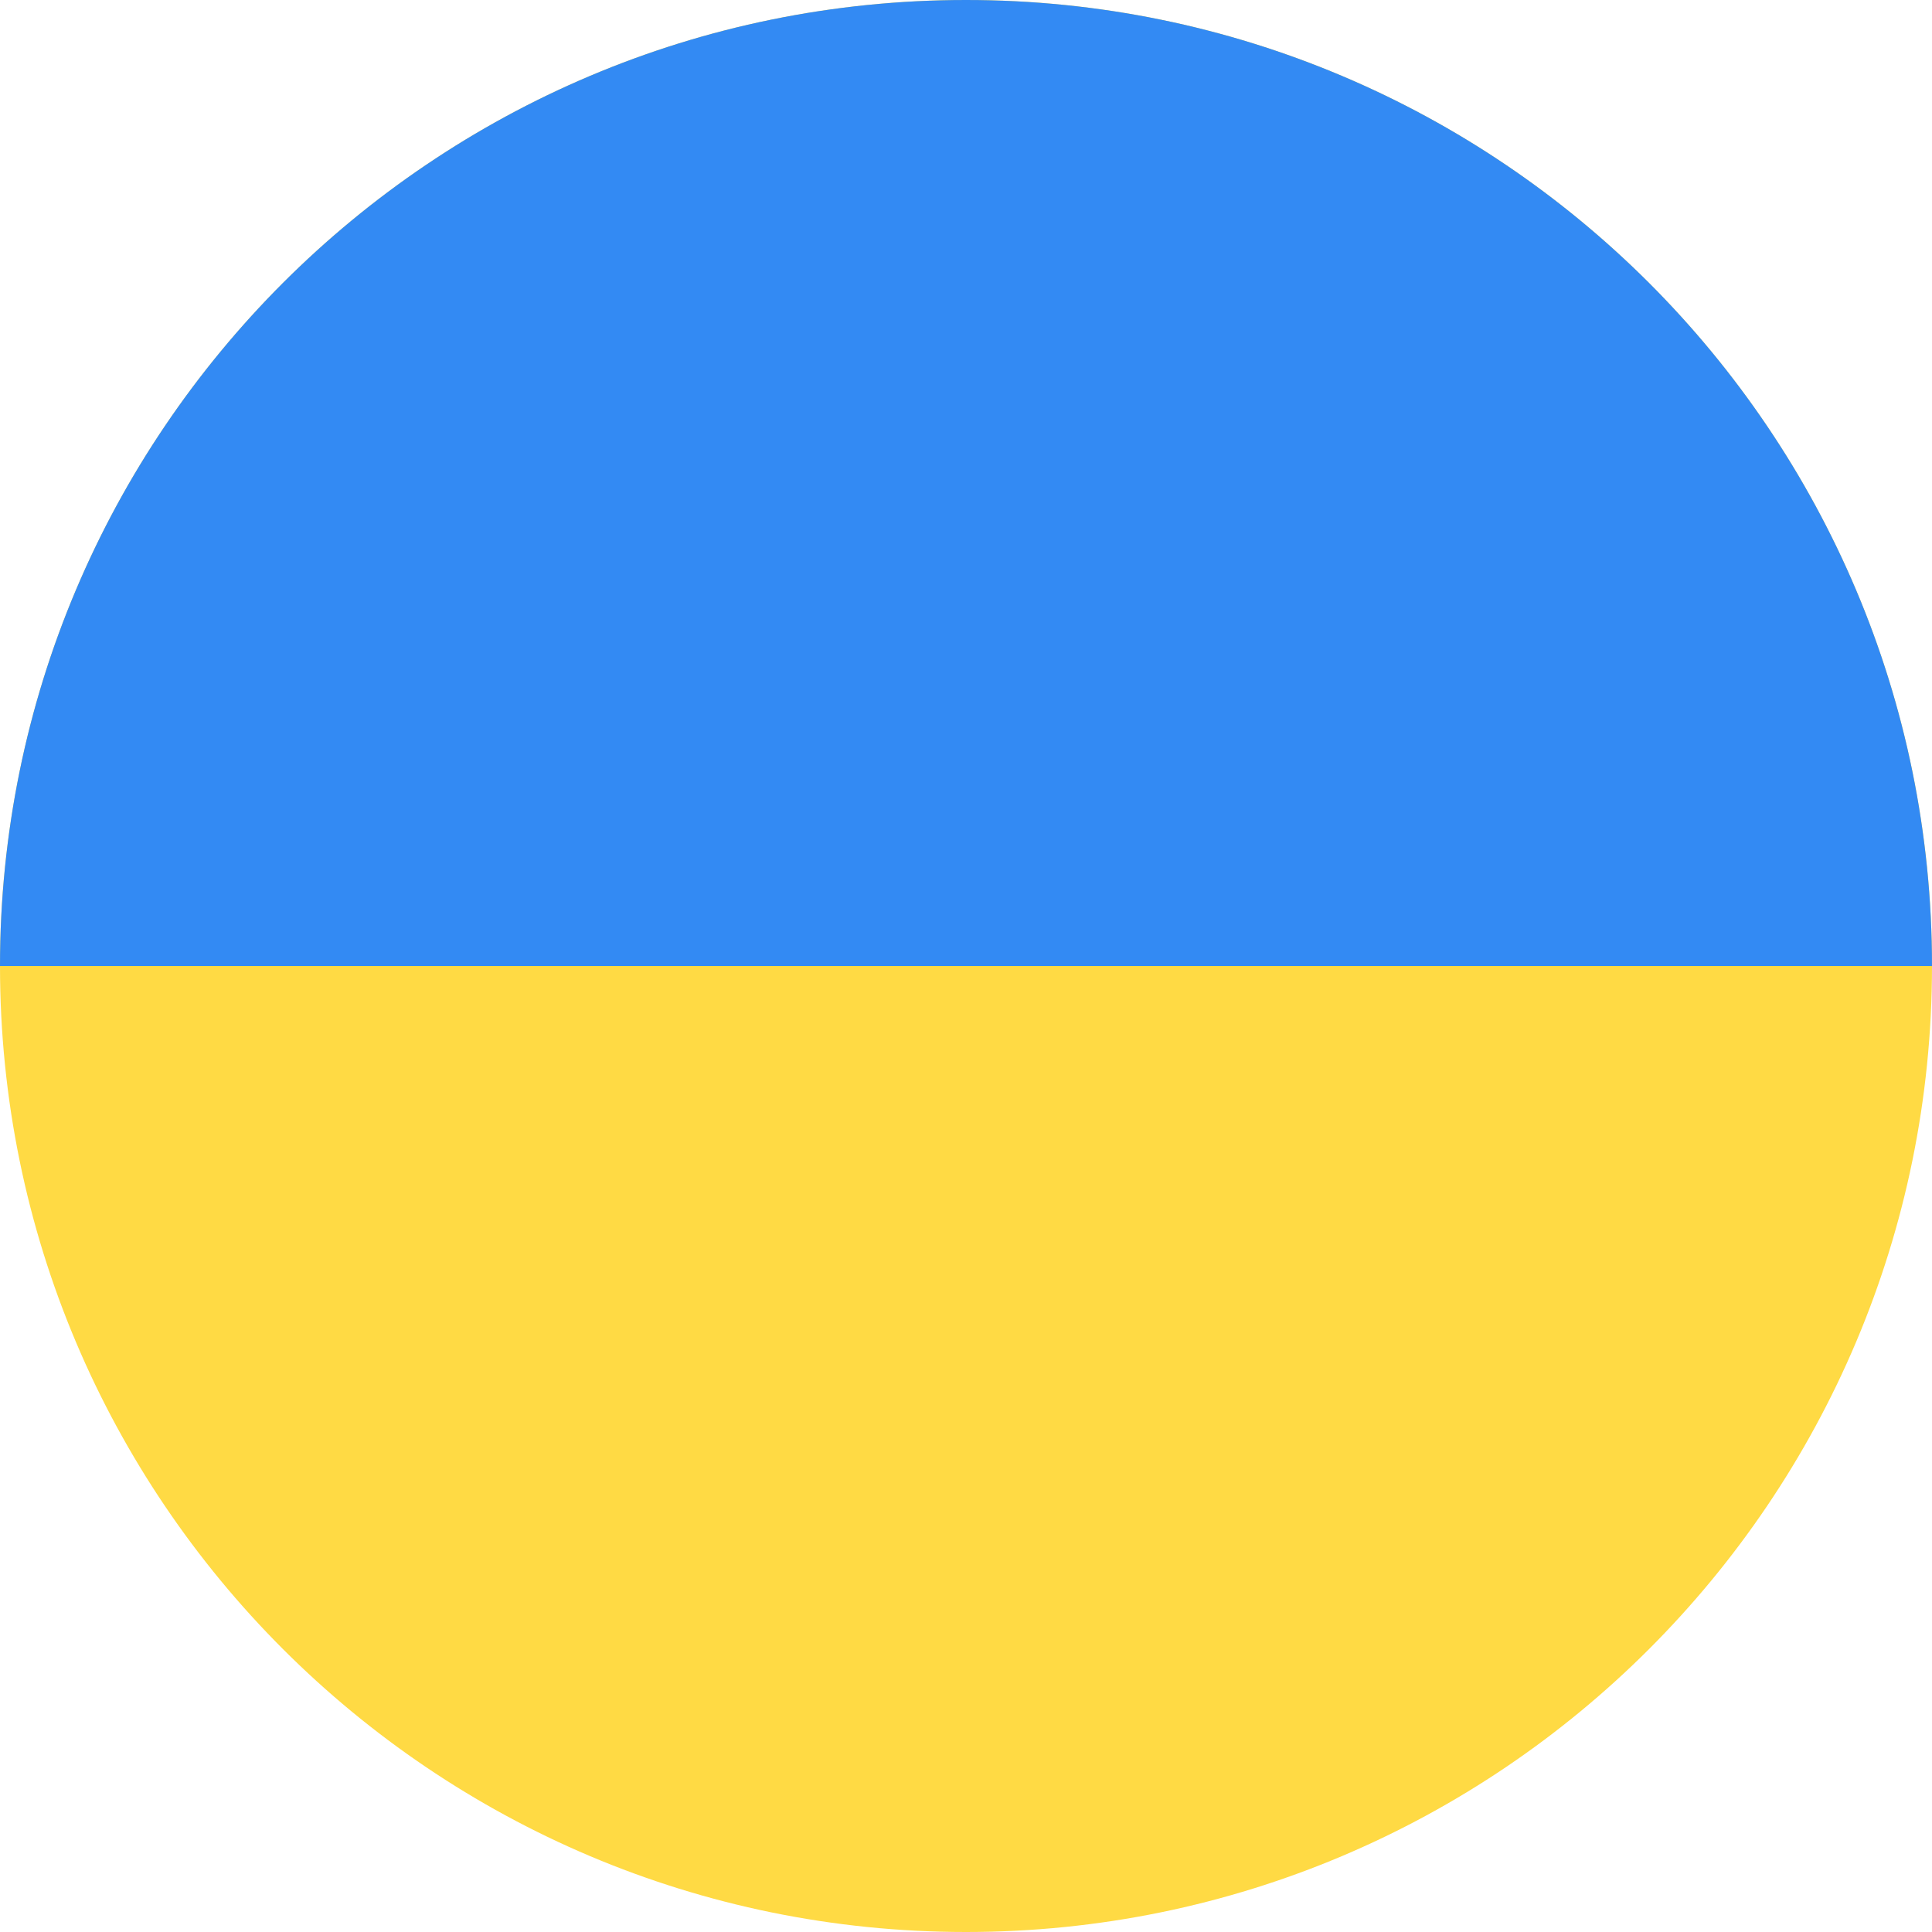
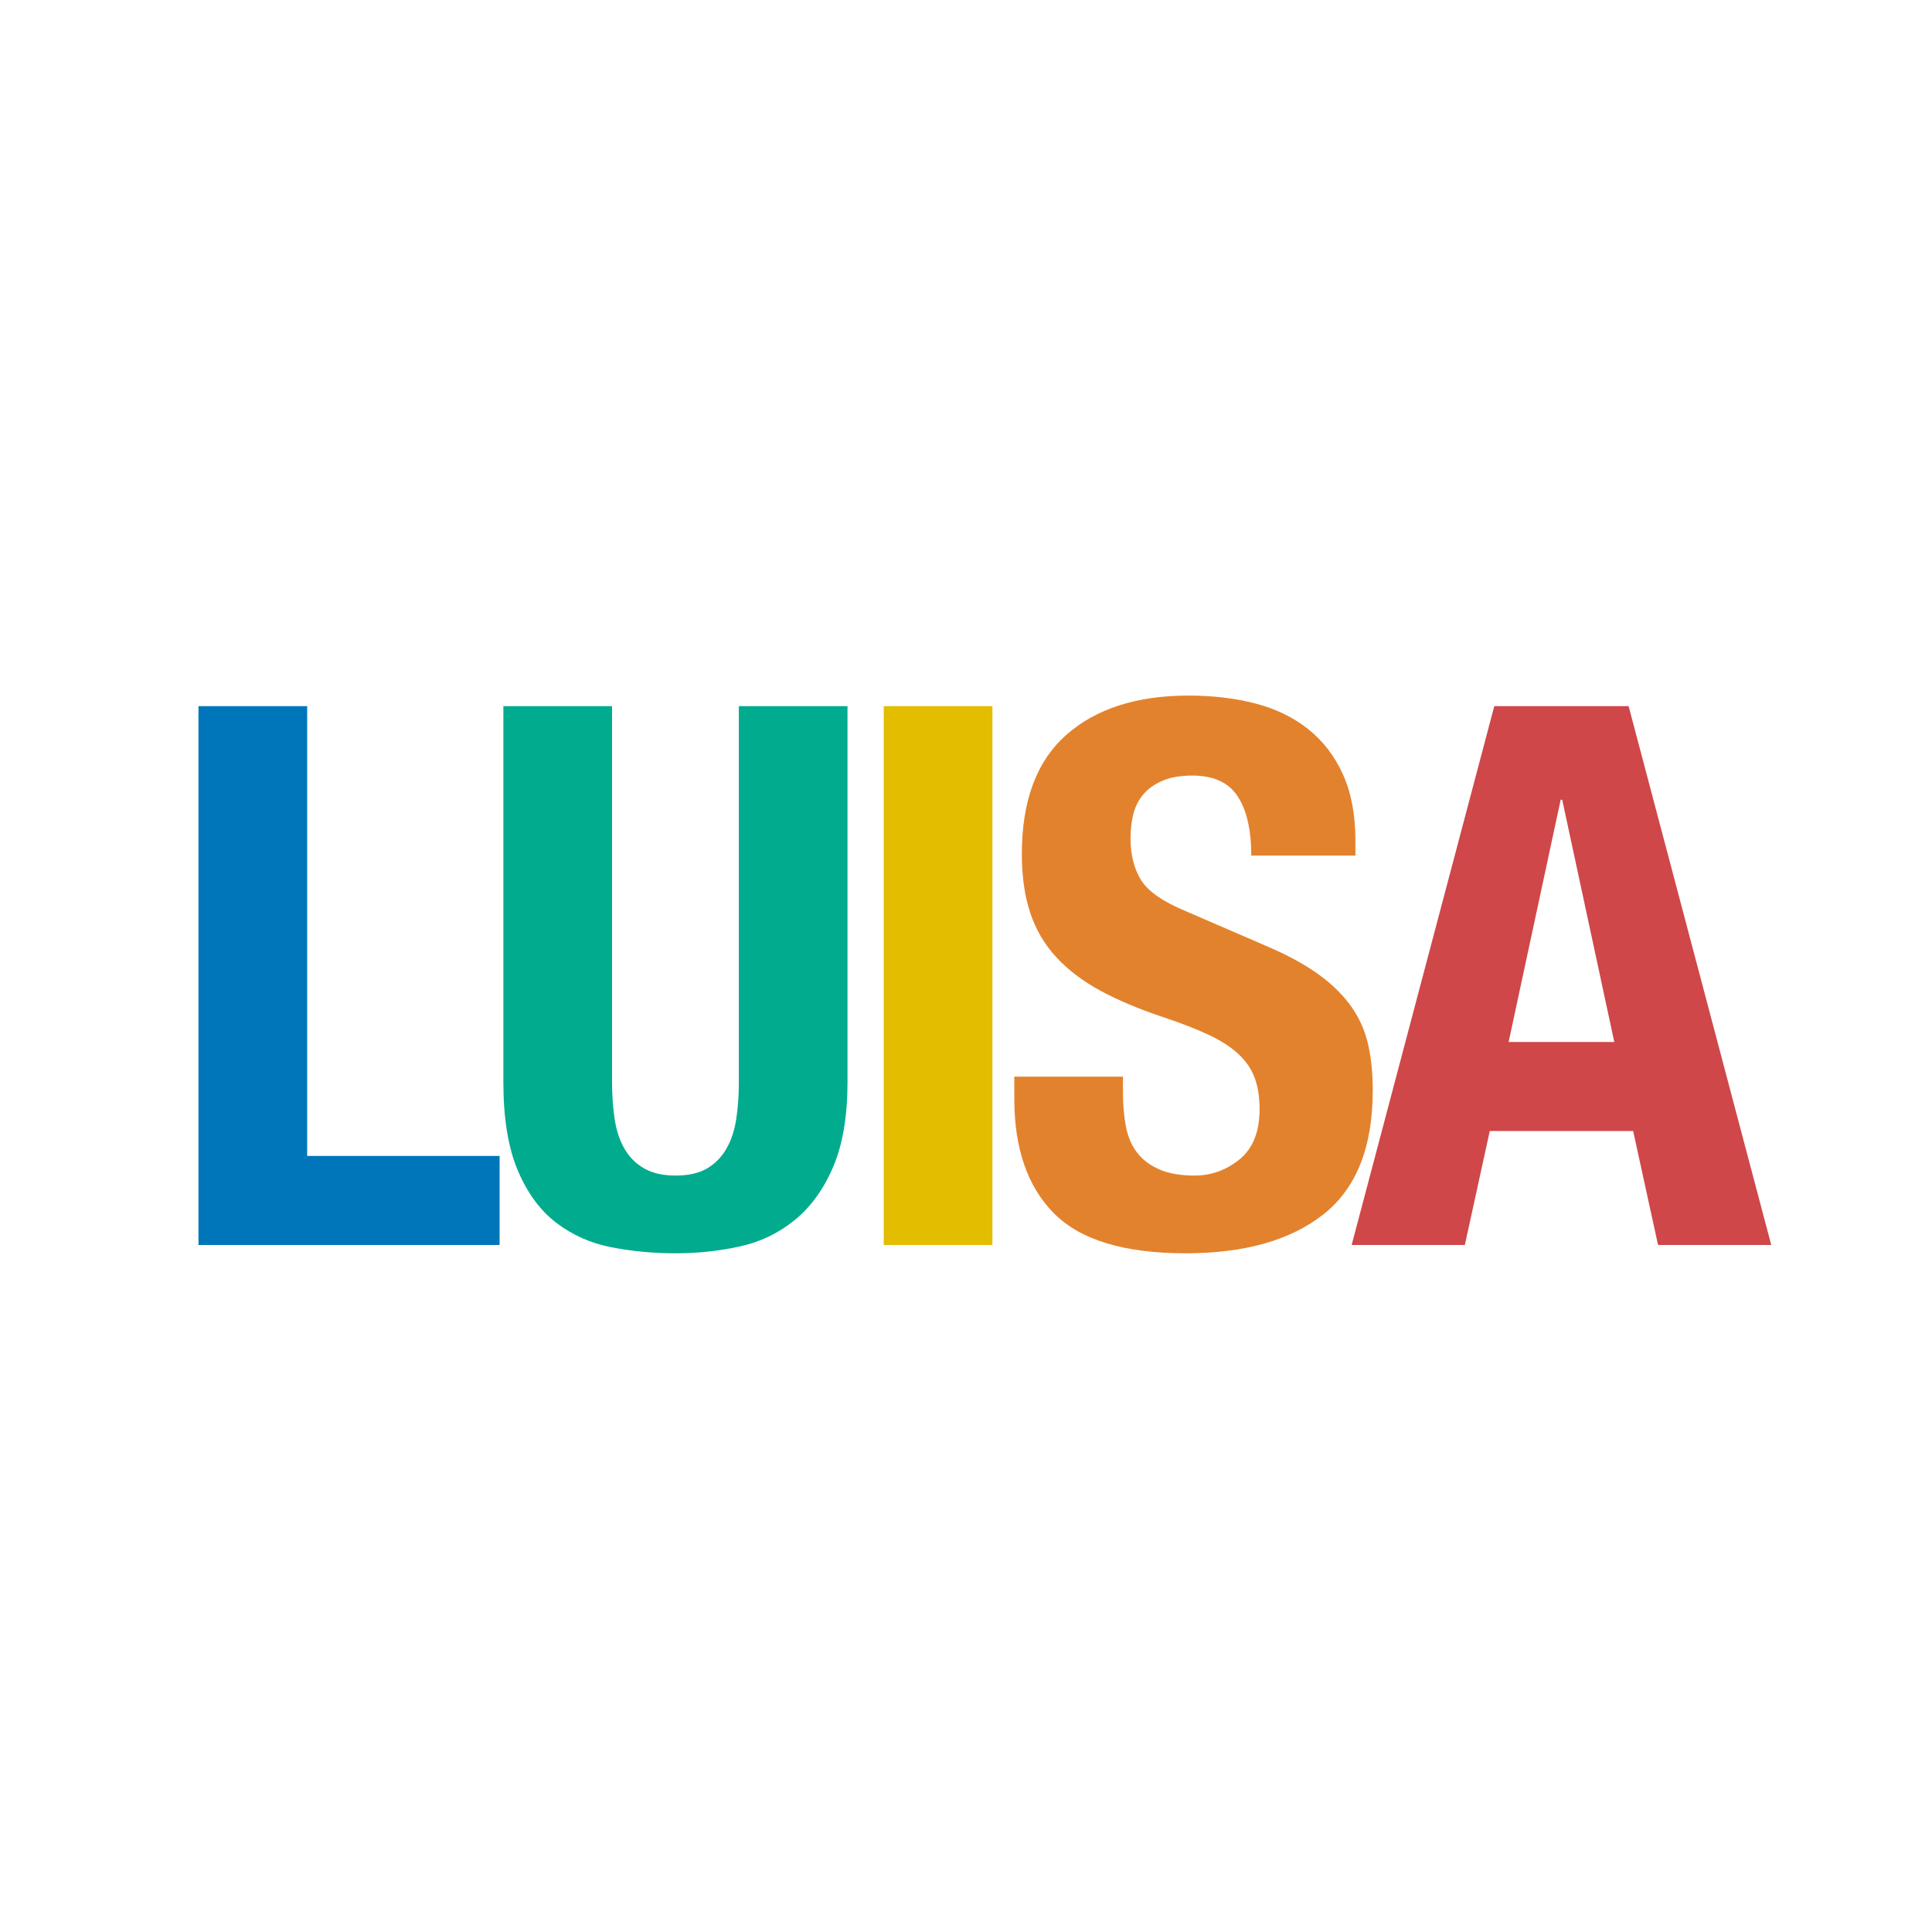
- <svg xmlns="http://www.w3.org/2000/svg" version="1.1" id="Layer_1" x="0px" y="0px" viewBox="0 0 512 512" style="enable-background:new 0 0 512 512;" xml:space="preserve">
-   <circle style="fill:#FFDA44;" cx="256" cy="256" r="256" />
-   <path style="fill:#338AF3;" d="M0,256C0,114.616,114.616,0,256,0s256,114.616,256,256" />
-   <g>
- </g>
-   <g>
- </g>
-   <g>
- </g>
-   <g>
- </g>
-   <g>
- </g>
-   <g>
- </g>
-   <g>
- </g>
-   <g>
- </g>
-   <g>
- </g>
-   <g>
- </g>
-   <g>
- </g>
-   <g>
- </g>
-   <g>
- </g>
-   <g>
- </g>
-   <g>
- </g>
+ <svg xmlns="http://www.w3.org/2000/svg" xmlns:xlink="http://www.w3.org/1999/xlink" width="2048pt" height="2048pt" viewBox="0 0 2048 2048" version="1.1">
+   <defs>
+     <g>
+       <symbol overflow="visible" id="glyph0-0">
+         <path style="stroke:none;" d="M 353.594 -6.406 L 46.406 -6.406 L 46.406 -403.203 L 353.594 -403.203 Z M 40 -409.594 L 40 0 L 360 0 L 360 -409.594 Z M 40 -409.594 " />
+       </symbol>
+       <symbol overflow="visible" id="glyph0-1">
+         <path style="stroke:none;" d="M 40 0 L 359.203 0 L 359.203 -94.406 L 155.203 -94.406 L 155.203 -571.203 L 40 -571.203 Z M 40 0 " />
+       </symbol>
+       <symbol overflow="visible" id="glyph0-2">
+         <path style="stroke:none;" d="M 148 -571.203 L 32.797 -571.203 L 32.797 -172.797 C 32.797 -134.398 37.863 -103.203 48 -79.203 C 58.133 -55.203 71.734 -36.664 88.797 -23.594 C 105.867 -10.531 125.336 -1.867 147.203 2.391 C 169.066 6.66 191.734 8.797 215.203 8.797 C 238.672 8.797 261.336 6.395 283.203 1.594 C 305.066 -3.195 324.531 -12.523 341.594 -26.391 C 358.664 -40.266 372.266 -59.066 382.391 -82.797 C 392.523 -106.535 397.594 -136.535 397.594 -172.797 L 397.594 -571.203 L 282.406 -571.203 L 282.406 -172.797 C 282.406 -158.398 281.469 -145.203 279.594 -133.203 C 277.727 -121.203 274.258 -110.801 269.188 -102 C 264.125 -93.195 257.328 -86.258 248.797 -81.188 C 240.266 -76.125 229.066 -73.594 215.203 -73.594 C 201.867 -73.594 190.801 -76.125 182 -81.188 C 173.195 -86.258 166.258 -93.195 161.188 -102 C 156.125 -110.801 152.66 -121.203 150.797 -133.203 C 148.93 -145.203 148 -158.398 148 -172.797 Z M 148 -571.203 " />
+       </symbol>
+       <symbol overflow="visible" id="glyph0-3">
+         <path style="stroke:none;" d="M 45.594 0 L 160.797 0 L 160.797 -571.203 L 45.594 -571.203 Z M 45.594 0 " />
+       </symbol>
+       <symbol overflow="visible" id="glyph0-4">
+         <path style="stroke:none;" d="M 132.797 -178.406 L 17.594 -178.406 L 17.594 -155.203 C 17.594 -102.398 31.594 -61.863 59.594 -33.594 C 87.594 -5.332 134.129 8.797 199.203 8.797 C 261.598 8.797 310.258 -4.93 345.188 -32.391 C 380.125 -59.859 397.594 -103.727 397.594 -164 C 397.594 -181.602 395.992 -197.602 392.797 -212 C 389.598 -226.395 383.863 -239.594 375.594 -251.594 C 367.332 -263.594 356.266 -274.789 342.391 -285.188 C 328.523 -295.594 310.66 -305.598 288.797 -315.203 L 200 -353.594 C 175.469 -363.727 159.469 -374.797 152 -386.797 C 144.531 -398.797 140.797 -413.598 140.797 -431.203 C 140.797 -439.734 141.727 -448 143.594 -456 C 145.469 -464 148.938 -471.066 154 -477.203 C 159.062 -483.336 165.859 -488.27 174.391 -492 C 182.93 -495.727 193.602 -497.594 206.406 -497.594 C 228.801 -497.594 244.797 -490.258 254.391 -475.594 C 263.992 -460.926 268.797 -439.992 268.797 -412.797 L 379.203 -412.797 L 379.203 -428.797 C 379.203 -455.992 374.801 -479.328 366 -498.797 C 357.195 -518.266 344.926 -534.266 329.188 -546.797 C 313.457 -559.328 294.789 -568.395 273.188 -574 C 251.594 -579.602 228 -582.406 202.406 -582.406 C 147.469 -582.406 104.266 -568.535 72.797 -540.797 C 41.328 -513.066 25.594 -470.938 25.594 -414.406 C 25.594 -390.938 28.523 -370.266 34.391 -352.391 C 40.266 -334.523 49.469 -318.789 62 -305.188 C 74.531 -291.594 90.129 -279.727 108.797 -269.594 C 127.461 -259.469 149.598 -250.133 175.203 -241.594 C 194.398 -235.195 210.531 -228.93 223.594 -222.797 C 236.664 -216.66 247.203 -209.859 255.203 -202.391 C 263.203 -194.93 268.93 -186.535 272.391 -177.203 C 275.859 -167.867 277.594 -156.801 277.594 -144 C 277.594 -120 270.523 -102.266 256.391 -90.797 C 242.266 -79.328 226.398 -73.594 208.797 -73.594 C 193.867 -73.594 181.469 -75.727 171.594 -80 C 161.727 -84.27 153.863 -90.133 148 -97.594 C 142.133 -105.062 138.133 -114.258 136 -125.188 C 133.863 -136.125 132.797 -148.258 132.797 -161.594 Z M 132.797 -178.406 " />
+       </symbol>
+       <symbol overflow="visible" id="glyph0-5">
+         <path style="stroke:none;" d="M 278.406 -215.203 L 223.203 -472 L 221.594 -472 L 166.406 -215.203 Z M 293.594 -571.203 L 444.797 0 L 324.797 0 L 298.406 -120.797 L 146.406 -120.797 L 120 0 L 0 0 L 151.203 -571.203 Z M 293.594 -571.203 " />
+       </symbol>
+     </g>
+   </defs>
+   <g id="surface1">
+     <rect x="0" y="0" width="2048" height="2048" style="fill:rgb(100%,100%,100%);fill-opacity:1;stroke:none;" />
+     <g style="fill:rgb(0%,46.274%,72.942%);fill-opacity:1;">
+       <use xlink:href="#glyph0-1" x="170.4" y="1319.739" />
+     </g>
+     <g style="fill:rgb(0%,67.059%,55.687%);fill-opacity:1;">
+       <use xlink:href="#glyph0-2" x="500.8" y="1319.739" />
+     </g>
+     <g style="fill:rgb(89.02%,74.118%,0%);fill-opacity:1;">
+       <use xlink:href="#glyph0-3" x="891.2" y="1319.739" />
+     </g>
+     <g style="fill:rgb(89.02%,50.981%,17.647%);fill-opacity:1;">
+       <use xlink:href="#glyph0-4" x="1057.6" y="1319.739" />
+     </g>
+     <g style="fill:rgb(81.177%,27.843%,28.627%);fill-opacity:1;">
+       <use xlink:href="#glyph0-5" x="1432.8" y="1319.739" />
+     </g>
+   </g>
</svg>
